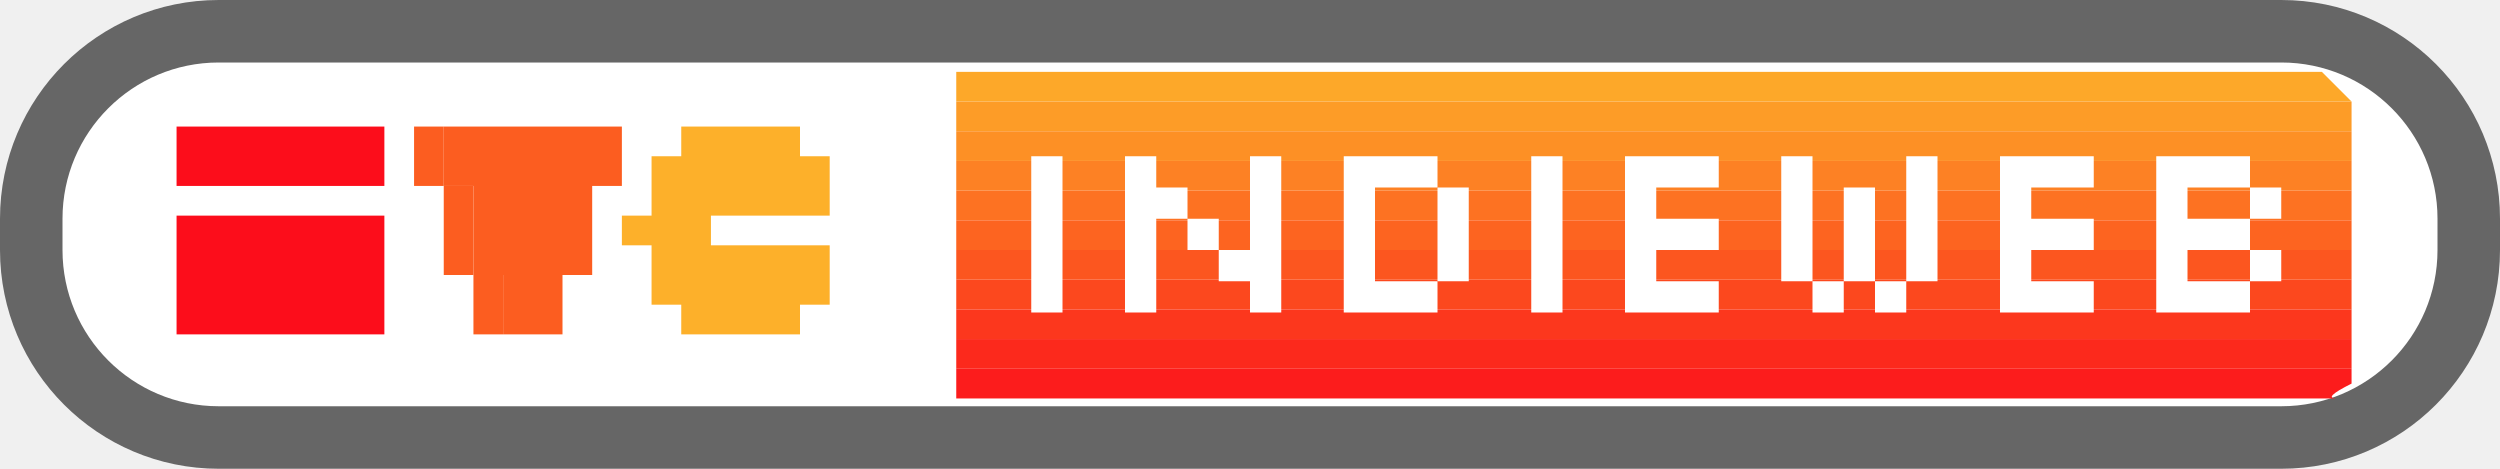
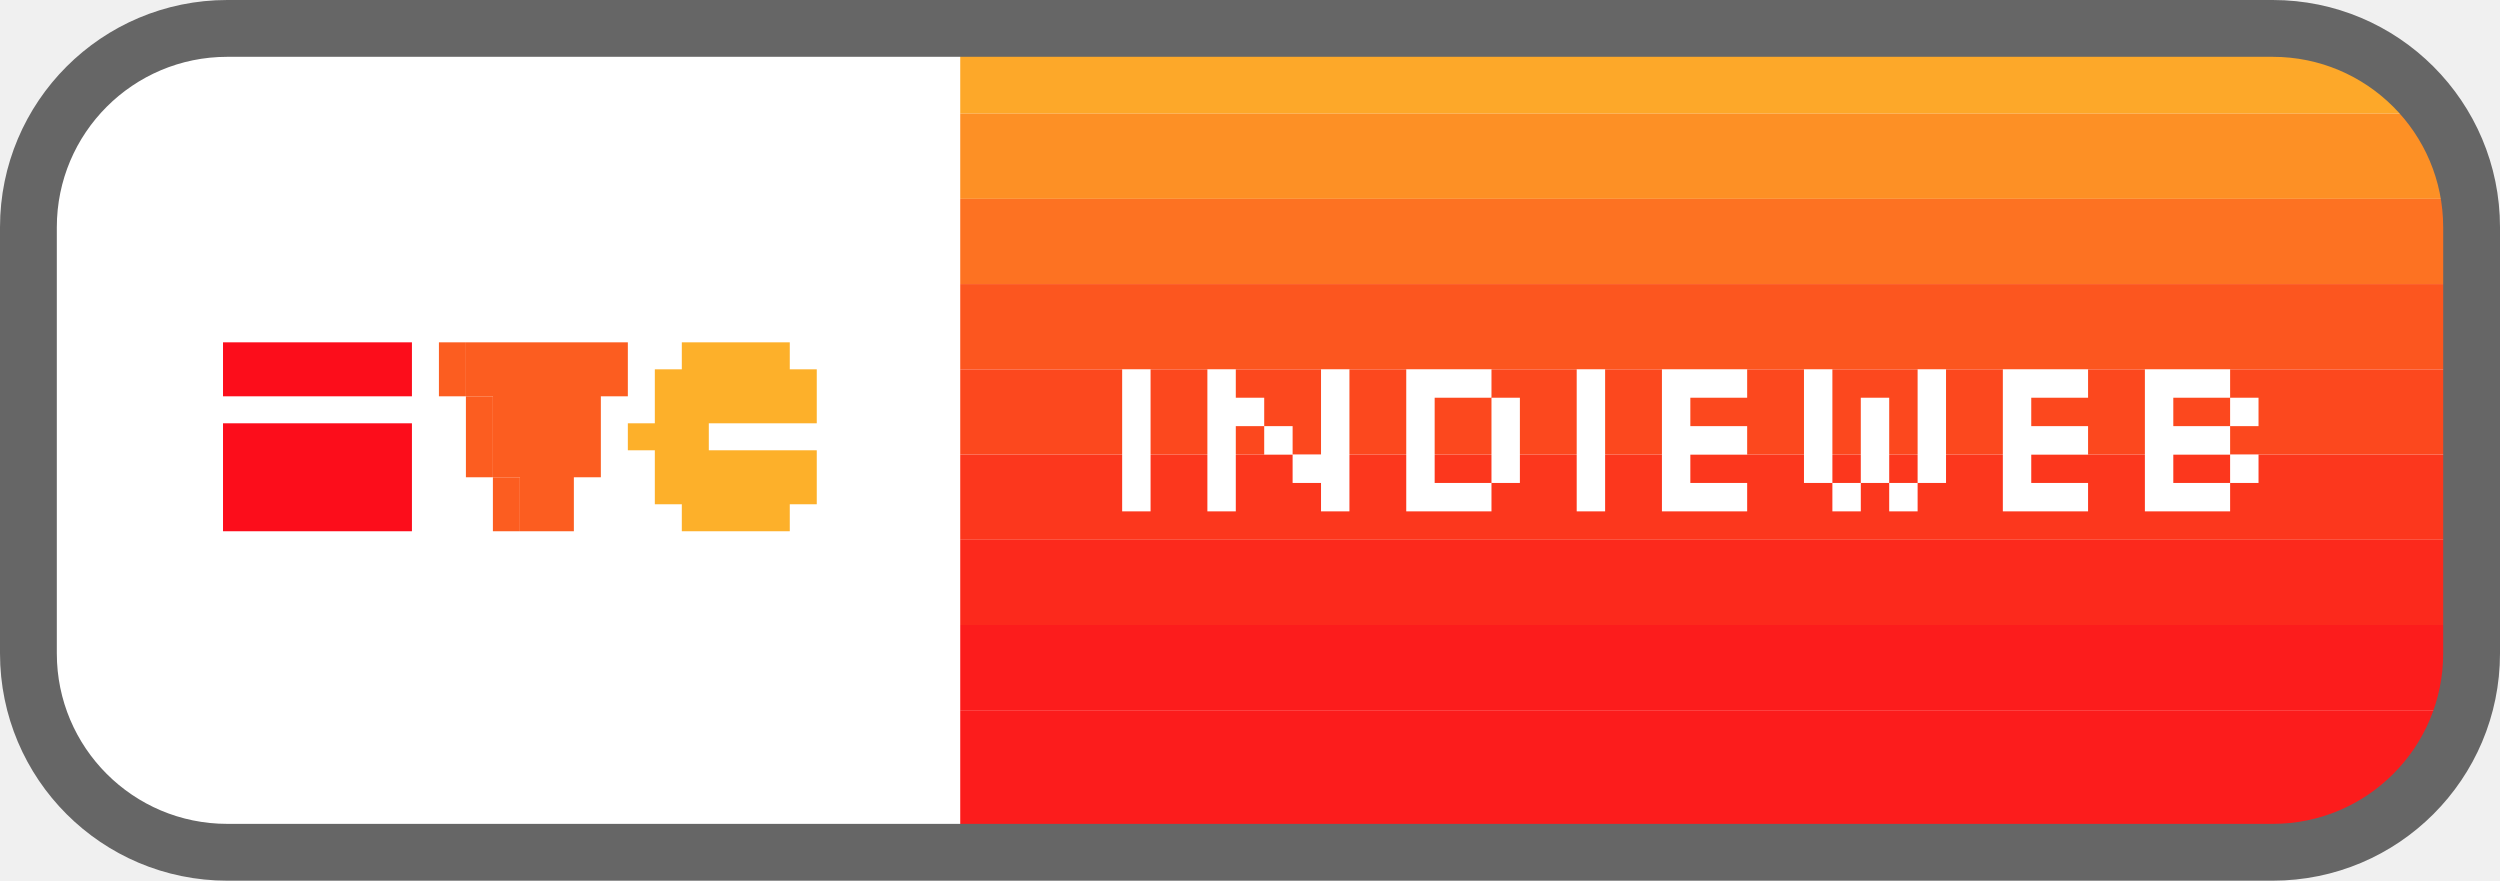
- <svg xmlns="http://www.w3.org/2000/svg" width="80" height="15" viewBox="0 0 80 15">
-   <rect x="1" y="1" width="78" height="13" fill="white" stroke-width="2" stroke="#666" rx="6" />
-   <g transform="translate(1.85, 0.25) scale(0.95)">
+ <svg xmlns="http://www.w3.org/2000/svg" width="88" height="31" viewBox="0 0 88 31">
+   <rect x="1" y="1" width="86" height="29" fill="white" rx="7" />
+   <defs>
+     <clipPath id="orange-section">
+       <path d="M33.8 1                      H80                      A7 7 0 0 1 87 8                      V23                      A7 7 0 0 1 80 30                      H33.8                      Z" />
+     </clipPath>
+   </defs>
+   <g clip-path="url(#orange-section)">
+     <rect x="33.8" y="1" width="53.2" height="3" fill="#fda829" />
+     <rect x="33.8" y="4" width="53.2" height="3" fill="#fd9025" />
+     <rect x="33.8" y="7" width="53.2" height="3" fill="#fd7222" />
+     <rect x="33.8" y="10" width="53.2" height="3" fill="#fc561f" />
+     <rect x="33.8" y="13" width="53.2" height="3" fill="#fc481e" />
+     <rect x="33.8" y="16" width="53.2" height="3" fill="#fc371d" />
+     <rect x="33.8" y="19" width="53.2" height="3" fill="#fc291c" />
+     <rect x="33.8" y="22" width="53.2" height="3" fill="#fc1c1c" />
+     <rect x="33.8" y="25" width="53.2" height="5" fill="#fc1c1c" />
+   </g>
+   <rect x="1" y="1" width="86" height="29" fill="none" stroke-width="2" stroke="#666" rx="7" />
+   <g transform="translate(4.05, 8.25) scale(0.95)">
    <rect x="4" y="4" width="7" height="2" fill="#FC0D1B" />
    <rect x="4" y="7" width="7" height="4" fill="#FC0D1B" />
    <rect x="12" y="4" width="1" height="2" fill="#fc5d20" />
    <rect x="13" y="6" width="1" height="3" fill="#fc5d20" />
    <rect x="14" y="9" width="1" height="2" fill="#fc5d20" />
    <polygon points="13,4 19,4 19,6 18,6 18,9 17,9 17,11 15,11 15,9 14,9 14,6 13,6" fill="#fc5d20" />
    <polygon points="21,4 25,4 25,5 26,5 26,7 22,7 22,8 26,8 26,10 25,10 25,11 21,11 21,10 20,10 20,8 19,8 19,7 20,7 20,5 21,5" fill="#fdb02a" />
  </g>
-   <g transform="translate(4, 0.4) scale(0.95)">
-     <path d="M28 2 H74 Q74 2 75 3 V3 H28 Z" fill="#fda829" />
-     <rect x="28" y="3" width="47" height="1" fill="#fd9c27" />
-     <rect x="28" y="4" width="47" height="1" fill="#fd9025" />
-     <rect x="28" y="5" width="47" height="1" fill="#fd8124" />
-     <rect x="28" y="6" width="47" height="1" fill="#fd7222" />
-     <rect x="28" y="7" width="47" height="1" fill="#fd6420" />
-     <rect x="28" y="8" width="47" height="1" fill="#fc561f" />
-     <rect x="28" y="9" width="47" height="1" fill="#fc481e" />
-     <rect x="28" y="10" width="47" height="1" fill="#fc371d" />
-     <rect x="28" y="11" width="47" height="1" fill="#fc291c" />
-     <path d="M28 12 H75 V12.5 Q74 13 74.5 13 H28 Z" fill="#fc1c1c" />
+   <g transform="translate(6.5 8)">
+     <path d="m33,5 h1 v5 h-1 z" fill="#fff" />
+     <path d="m36,5 h1 v1 h1 v1 h1 v1 h1 v-3 h1 v5 h-1 v-1 h-1 v-1 h-1 v-1 h-1 v3 h-1 z" fill="#fff" />
+     <path d="m43,5 h3 v1 h-2 v3 h2 v1 h-3 z" fill="#fff" />
+     <path d="m46,6 h1 v3 h-1 z" fill="#fff" />
+     <path d="m49,5 h1 v5 h-1 z" fill="#fff" />
+     <path d="m52,5 h3 v1 h-2 v1 h2 v1 h-2 v1 h2 v1 h-3 z" fill="#fff" />
+     <path d="m57,5 h1 v4 h1 v-3 h1 v3 h1 v-4 h1 v4 h-1 v1 h-1 v-1 h-1 v1 h-1 v-1 h-1 z" fill="#fff" />
+     <path d="m64,5 h3 v1 h-2 v1 h2 v1 h-2 v1 h2 v1 h-3 z" fill="#fff" />
+     <path d="m69,5 h3 v1 h-2 v1 h2 v1 h-2 v1 h2 v1 h-3 z" fill="#fff" />
+     <rect x="72" y="6" width="1" height="1" fill="#fff" />
+     <rect x="72" y="8" width="1" height="1" fill="#fff" />
  </g>
-   <path d="m33,5 h1 v5 h-1 z" fill="#fff" />
-   <path d="m36,5 h1 v1 h1 v1 h1 v1 h1 v-3 h1 v5 h-1 v-1 h-1 v-1 h-1 v-1 h-1 v3 h-1 z" fill="#fff" />
-   <path d="m43,5 h3 v1 h-2 v3 h2 v1 h-3 z" fill="#fff" />
-   <path d="m46,6 h1 v3 h-1 z" fill="#fff" />
-   <path d="m49,5 h1 v5 h-1 z" fill="#fff" />
-   <path d="m52,5 h3 v1 h-2 v1 h2 v1 h-2 v1 h2 v1 h-3 z" fill="#fff" />
-   <path d="m57,5 h1 v4 h1 v-3 h1 v3 h1 v-4 h1 v4 h-1 v1 h-1 v-1 h-1 v1 h-1 v-1 h-1 z" fill="#fff" />
-   <path d="m64,5 h3 v1 h-2 v1 h2 v1 h-2 v1 h2 v1 h-3 z" fill="#fff" />
-   <path d="m69,5 h3 v1 h-2 v1 h2 v1 h-2 v1 h2 v1 h-3 z" fill="#fff" />
-   <rect x="72" y="6" width="1" height="1" fill="#fff" />
-   <rect x="72" y="8" width="1" height="1" fill="#fff" />
</svg>
